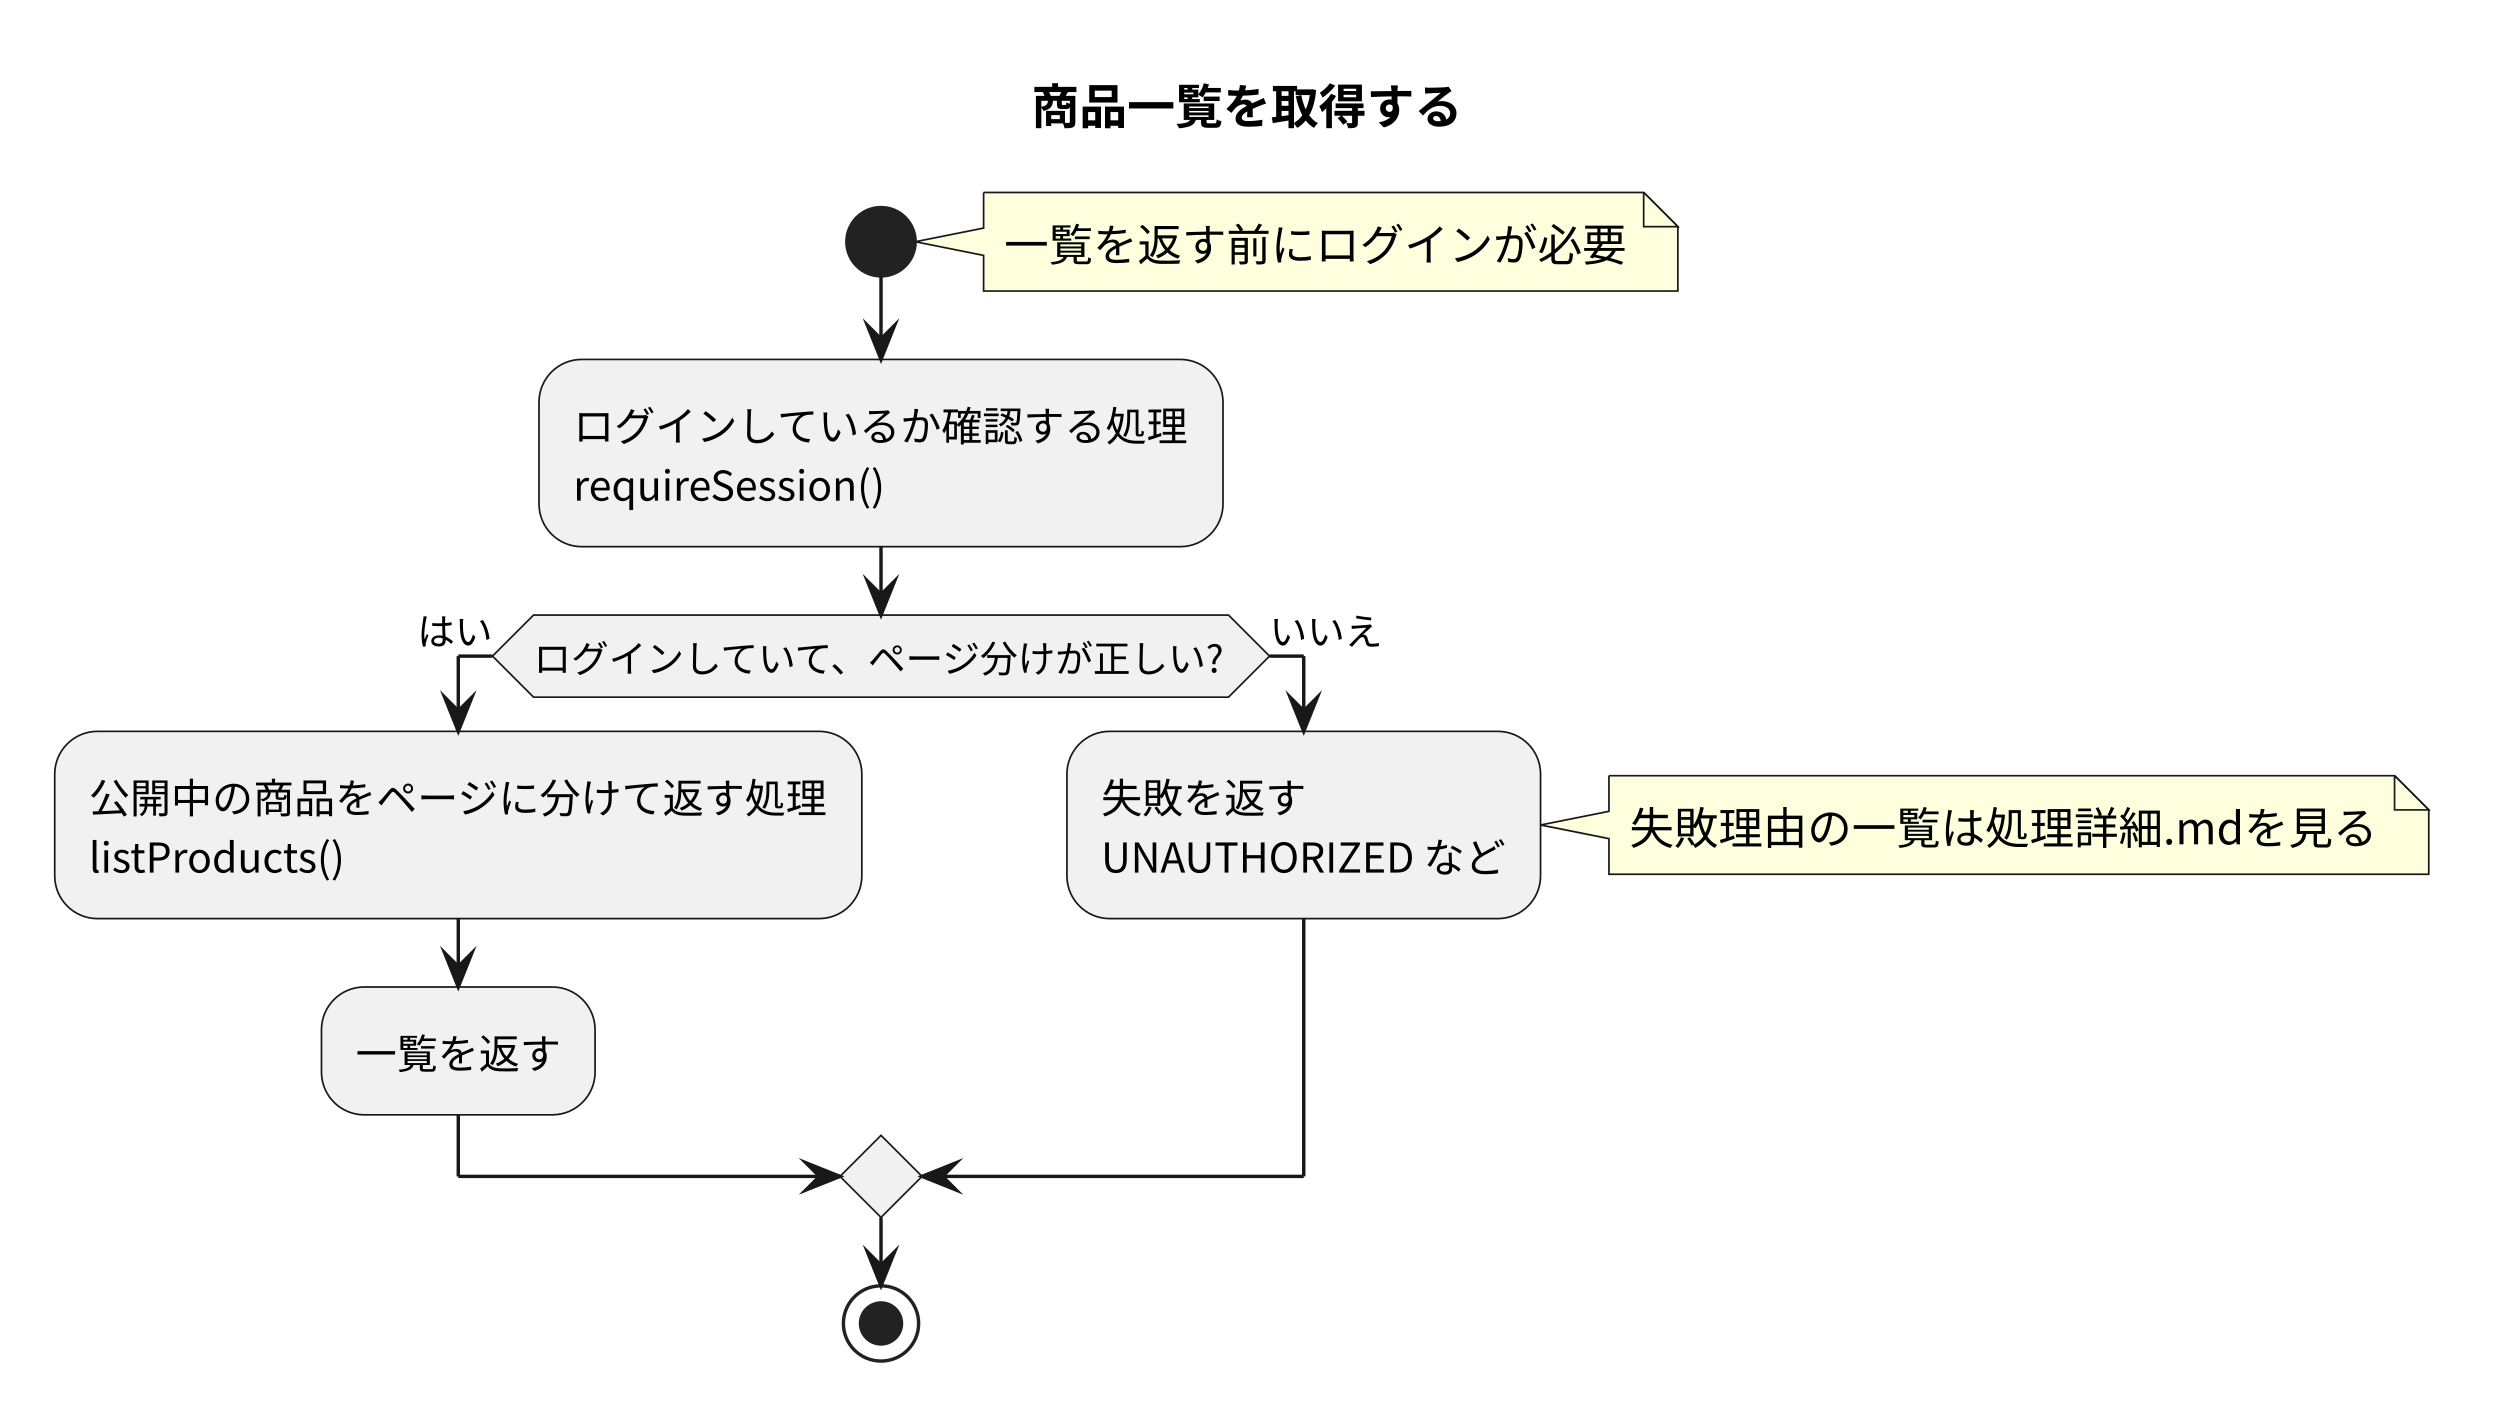
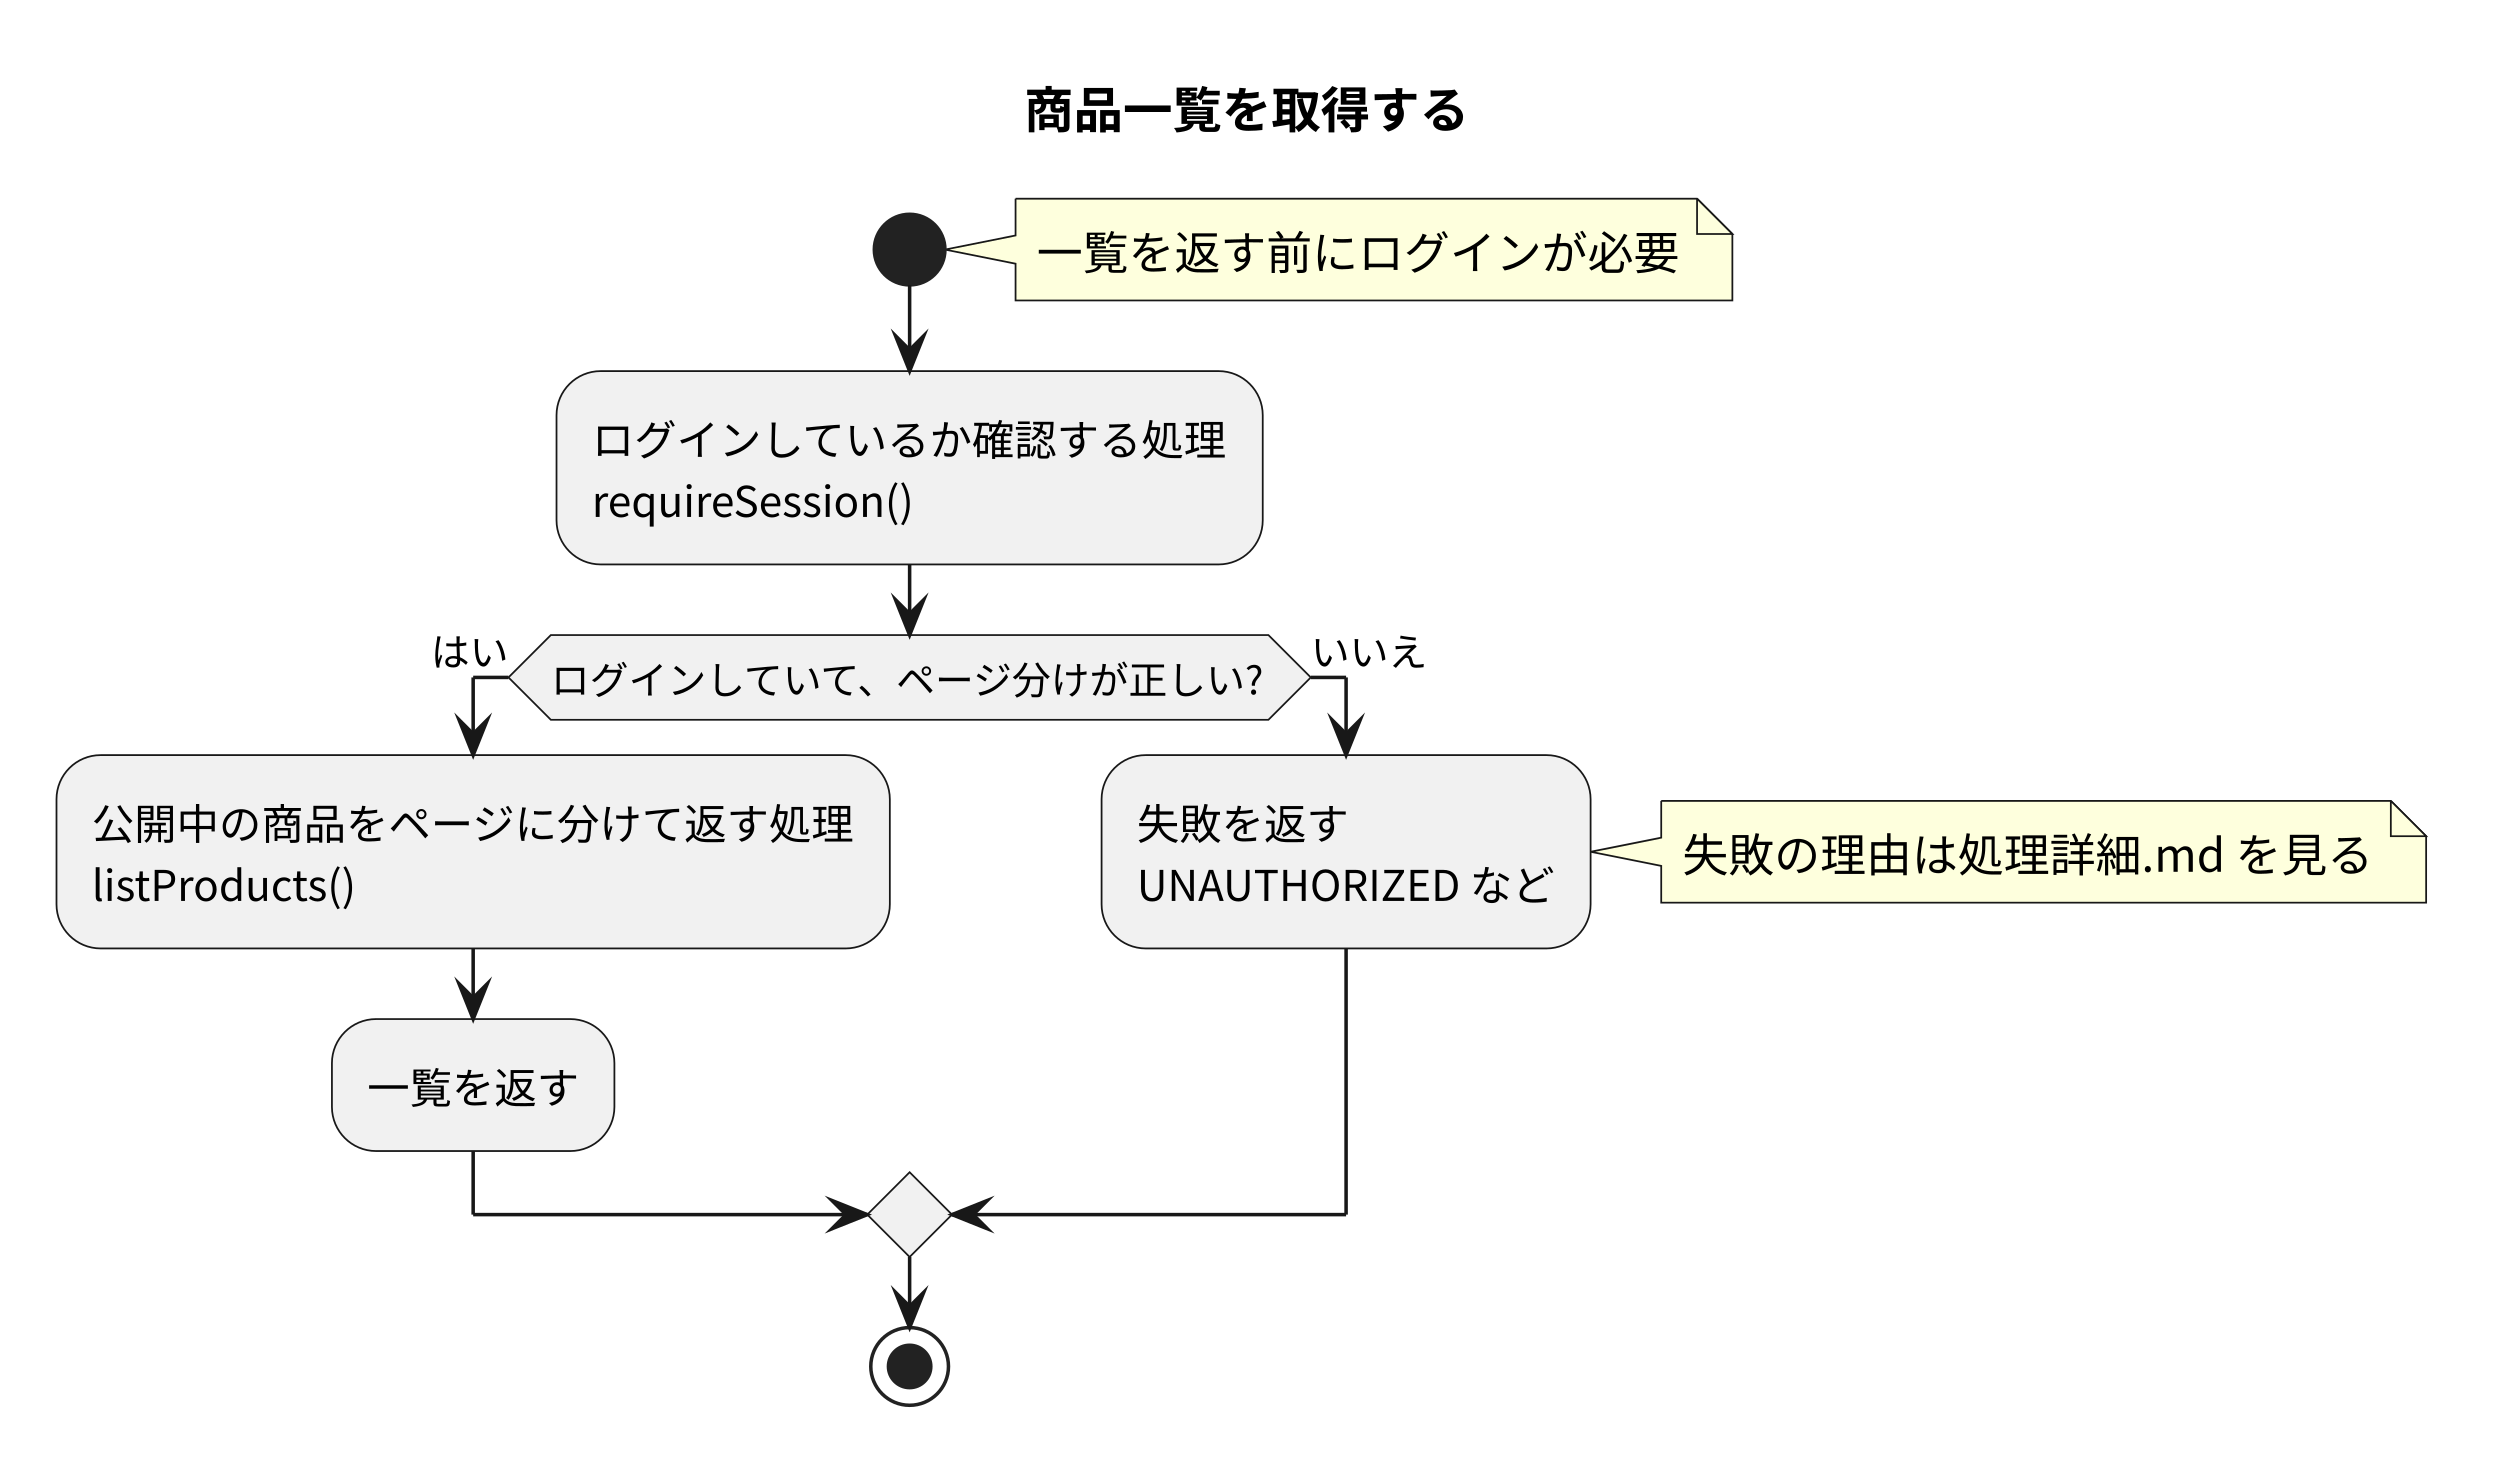
- <svg xmlns="http://www.w3.org/2000/svg" version="1.1" data-diagram-type="ACTIVITY" style="width:731px;height:417px;background:#FFFFFF;" width="731px" height="417px" viewBox="0 0 731 417" zoomAndPan="magnify" preserveAspectRatio="none" contentStyleType="text/css">
+ <svg xmlns="http://www.w3.org/2000/svg" version="1.1" data-diagram-type="ACTIVITY" style="width:708px;height:417px;background:#FFFFFF;" width="708px" height="417px" viewBox="0 0 708 417" zoomAndPan="magnify" preserveAspectRatio="none" contentStyleType="text/css">
  <defs />
  <g font-family="sans-serif" lengthAdjust="spacing">
    <g class="title" data-source-line="7">
-       <text x="301.585" y="36.24" fill="#000" font-size="14" textLength="125.999" font-weight="700" font-family="'Noto Sans CJK JP'">商品一覧を取得する</text>
+       <text x="290.041" y="36.24" fill="#000" font-size="14" textLength="125.999" font-weight="700" font-family="'Noto Sans CJK JP'">商品一覧を取得する</text>
    </g>
    <path d="M287.607,56.272 L287.607,66.684 L267.607,70.684 L287.607,74.684 L287.607,85.096 A0,0 0 0 0 287.607,85.096 L490.607,85.096 A0,0 0 0 0 490.607,85.096 L490.607,66.272 L480.607,56.272 L287.607,56.272 A0,0 0 0 0 287.607,56.272" style="stroke:#181818;stroke-width:0.5;" fill="#FEFFDD" />
    <path d="M480.607,56.272 L480.607,66.272 L490.607,66.272 L480.607,56.272" style="stroke:#181818;stroke-width:0.5;" fill="#FEFFDD" />
    <text x="293.607" y="76.352" fill="#000" font-size="13" textLength="182" font-family="'Noto Sans CJK JP'">一覧を返す前にログインが必要</text>
    <ellipse cx="257.607" cy="70.684" rx="10" ry="10" fill="#222" style="stroke:#222;stroke-width:1;" />
    <rect x="157.606" y="105.096" width="200.001" height="54.752" fill="#F1F1F1" style="stroke:#181818;stroke-width:0.5;" rx="12.5" ry="12.5" />
    <text x="167.606" y="129.016" fill="#000" font-size="12" textLength="180.001" font-family="'Noto Sans CJK JP'">ログインしているか確認する処理</text>
    <text x="167.606" y="146.392" fill="#000" font-size="12" textLength="91.669" font-family="'Noto Sans CJK JP'">requireSession()</text>
    <polygon points="156.001,179.848,359.213,179.848,371.213,191.848,359.213,203.848,156.001,203.848,144.001,191.848,156.001,179.848" fill="#F1F1F1" style="stroke:#181818;stroke-width:0.5;stroke-linejoin:miter;stroke-miterlimit:10;" />
    <text x="156.001" y="196.644" fill="#000" font-size="11" textLength="203.213" font-family="'Noto Sans CJK JP'">ログインしていて、ページ分けが正しい?</text>
    <text x="122.001" y="188.68" fill="#000" font-size="11" textLength="22" font-family="'Noto Sans CJK JP'">はい</text>
    <text x="371.213" y="188.68" fill="#000" font-size="11" textLength="33" font-family="'Noto Sans CJK JP'">いいえ</text>
    <rect x="16" y="213.848" width="236.002" height="54.752" fill="#F1F1F1" style="stroke:#181818;stroke-width:0.5;" rx="12.5" ry="12.5" />
    <text x="26" y="237.768" fill="#000" font-size="12" textLength="216.002" font-family="'Noto Sans CJK JP'">公開中の商品をページに分けて返す処理</text>
    <text x="26" y="255.144" fill="#000" font-size="12" textLength="75.469" font-family="'Noto Sans CJK JP'">listProducts()</text>
    <rect x="94.001" y="288.6" width="80" height="37.376" fill="#F1F1F1" style="stroke:#181818;stroke-width:0.5;" rx="12.5" ry="12.5" />
    <text x="104.001" y="312.521" fill="#000" font-size="12" textLength="60" font-family="'Noto Sans CJK JP'">一覧を返す</text>
-     <path d="M470.458,226.812 L470.458,237.224 L450.458,241.224 L470.458,245.224 L470.458,255.636 A0,0 0 0 0 470.458,255.636 L710.17,255.636 A0,0 0 0 0 710.17,255.636 L710.17,236.812 L700.17,226.812 L470.458,226.812 A0,0 0 0 0 470.458,226.812" style="stroke:#181818;stroke-width:0.5;" fill="#FEFFDD" />
-     <path d="M700.17,226.812 L700.17,236.812 L710.17,236.812 L700.17,226.812" style="stroke:#181818;stroke-width:0.5;" fill="#FEFFDD" />
-     <text x="476.458" y="246.892" fill="#000" font-size="13" textLength="218.712" font-family="'Noto Sans CJK JP'">失敗理由の一覧は処理詳細.mdを見る</text>
+     <path d="M470.458,226.812 L470.458,237.224 L450.458,241.224 L470.458,245.224 L470.458,255.636 A0,0 0 0 0 470.458,255.636 L687.082,255.636 A0,0 0 0 0 687.082,255.636 L687.082,236.812 L677.082,226.812 L470.458,226.812 A0,0 0 0 0 470.458,226.812" style="stroke:#181818;stroke-width:0.5;" fill="#FEFFDD" />
+     <path d="M677.082,226.812 L677.082,236.812 L687.082,236.812 L677.082,226.812" style="stroke:#181818;stroke-width:0.5;" fill="#FEFFDD" />
+     <text x="476.458" y="246.892" fill="#000" font-size="13" textLength="195.624" font-family="'Noto Sans CJK JP'">失敗の理由は処理詳細.md を見る</text>
    <rect x="311.969" y="213.848" width="138.489" height="54.752" fill="#F1F1F1" style="stroke:#181818;stroke-width:0.5;" rx="12.5" ry="12.5" />
    <text x="321.969" y="237.768" fill="#000" font-size="12" textLength="60" font-family="'Noto Sans CJK JP'">失敗を返す</text>
    <text x="321.969" y="255.144" fill="#000" font-size="12" textLength="118.489" font-family="'Noto Sans CJK JP'">UNAUTHORIZED など</text>
    <polygon points="257.607,331.977,269.607,343.977,257.607,355.977,245.607,343.977,257.607,331.977" fill="#F1F1F1" style="stroke:#181818;stroke-width:0.5;stroke-linejoin:miter;stroke-miterlimit:10;" />
    <ellipse cx="257.607" cy="386.977" rx="11" ry="11" fill="none" style="stroke:#222;stroke-width:1;" />
    <ellipse cx="257.607" cy="386.977" rx="6" ry="6" fill="#222" style="stroke:#222;stroke-width:1;" />
    <line x1="257.607" y1="80.684" x2="257.607" y2="105.096" style="stroke:#181818;stroke-width:1;" />
    <polygon points="253.607,95.096,257.607,105.096,261.607,95.096,257.607,99.096" fill="#181818" style="stroke:#181818;stroke-width:1;stroke-linejoin:miter;stroke-miterlimit:10;" />
    <line x1="134.001" y1="268.6" x2="134.001" y2="288.6" style="stroke:#181818;stroke-width:1;" />
    <polygon points="130.001,278.6,134.001,288.6,138.001,278.6,134.001,282.6" fill="#181818" style="stroke:#181818;stroke-width:1;stroke-linejoin:miter;stroke-miterlimit:10;" />
    <line x1="144.001" y1="191.848" x2="134.001" y2="191.848" style="stroke:#181818;stroke-width:1;" />
    <line x1="134.001" y1="191.848" x2="134.001" y2="213.848" style="stroke:#181818;stroke-width:1;" />
    <polygon points="130.001,203.848,134.001,213.848,138.001,203.848,134.001,207.848" fill="#181818" style="stroke:#181818;stroke-width:1;stroke-linejoin:miter;stroke-miterlimit:10;" />
    <line x1="371.213" y1="191.848" x2="381.213" y2="191.848" style="stroke:#181818;stroke-width:1;" />
    <line x1="381.213" y1="191.848" x2="381.213" y2="213.848" style="stroke:#181818;stroke-width:1;" />
    <polygon points="377.213,203.848,381.213,213.848,385.213,203.848,381.213,207.848" fill="#181818" style="stroke:#181818;stroke-width:1;stroke-linejoin:miter;stroke-miterlimit:10;" />
    <line x1="134.001" y1="325.977" x2="134.001" y2="343.977" style="stroke:#181818;stroke-width:1;" />
    <line x1="134.001" y1="343.977" x2="245.607" y2="343.977" style="stroke:#181818;stroke-width:1;" />
    <polygon points="235.607,339.977,245.607,343.977,235.607,347.977,239.607,343.977" fill="#181818" style="stroke:#181818;stroke-width:1;stroke-linejoin:miter;stroke-miterlimit:10;" />
    <line x1="381.213" y1="268.6" x2="381.213" y2="343.977" style="stroke:#181818;stroke-width:1;" />
    <line x1="381.213" y1="343.977" x2="269.607" y2="343.977" style="stroke:#181818;stroke-width:1;" />
    <polygon points="279.607,339.977,269.607,343.977,279.607,347.977,275.607,343.977" fill="#181818" style="stroke:#181818;stroke-width:1;stroke-linejoin:miter;stroke-miterlimit:10;" />
    <line x1="257.607" y1="159.848" x2="257.607" y2="179.848" style="stroke:#181818;stroke-width:1;" />
    <polygon points="253.607,169.848,257.607,179.848,261.607,169.848,257.607,173.848" fill="#181818" style="stroke:#181818;stroke-width:1;stroke-linejoin:miter;stroke-miterlimit:10;" />
    <line x1="257.607" y1="355.977" x2="257.607" y2="375.977" style="stroke:#181818;stroke-width:1;" />
    <polygon points="253.607,365.977,257.607,375.977,261.607,365.977,257.607,369.977" fill="#181818" style="stroke:#181818;stroke-width:1;stroke-linejoin:miter;stroke-miterlimit:10;" />
  </g>
</svg>
